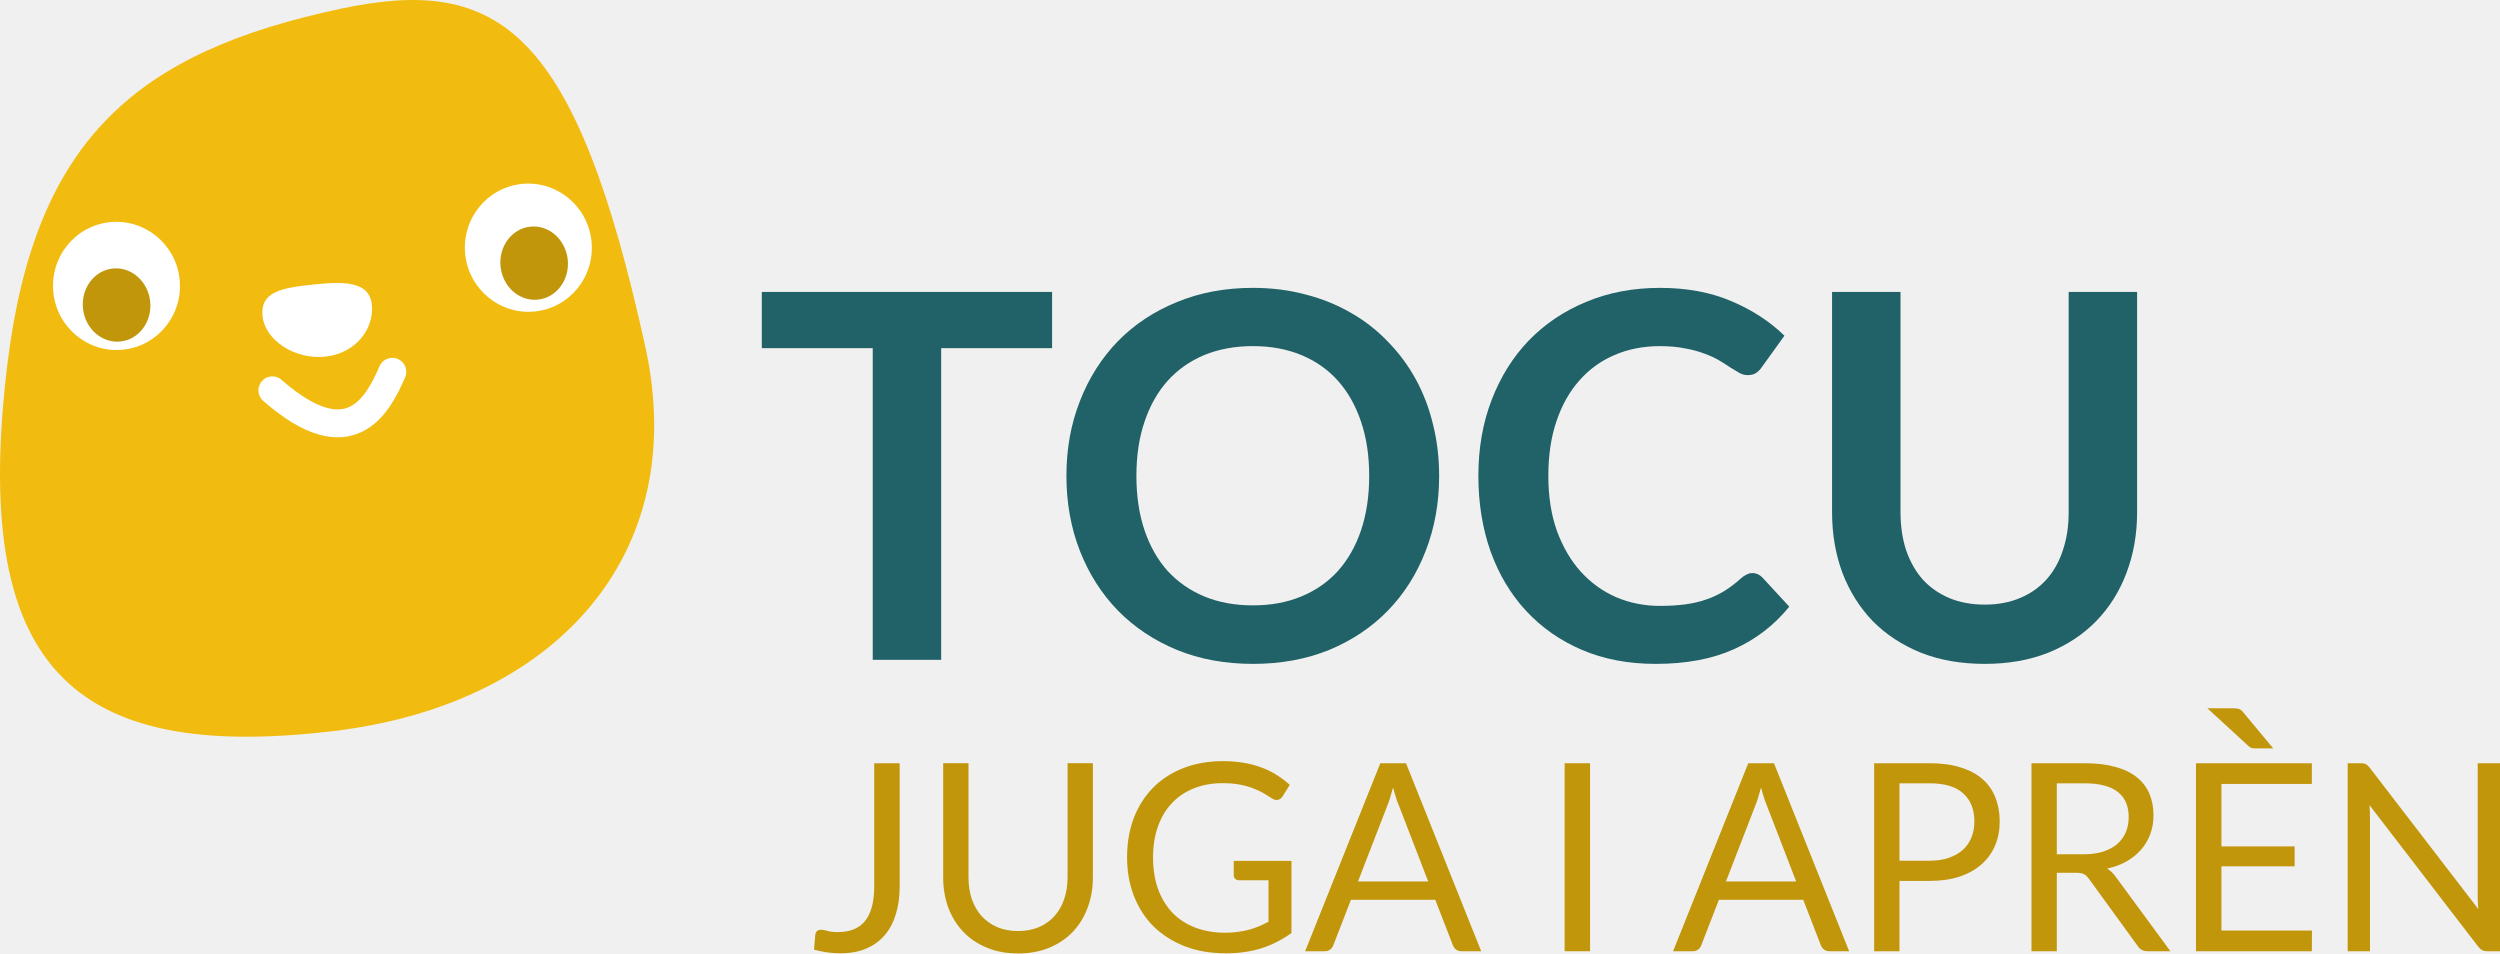
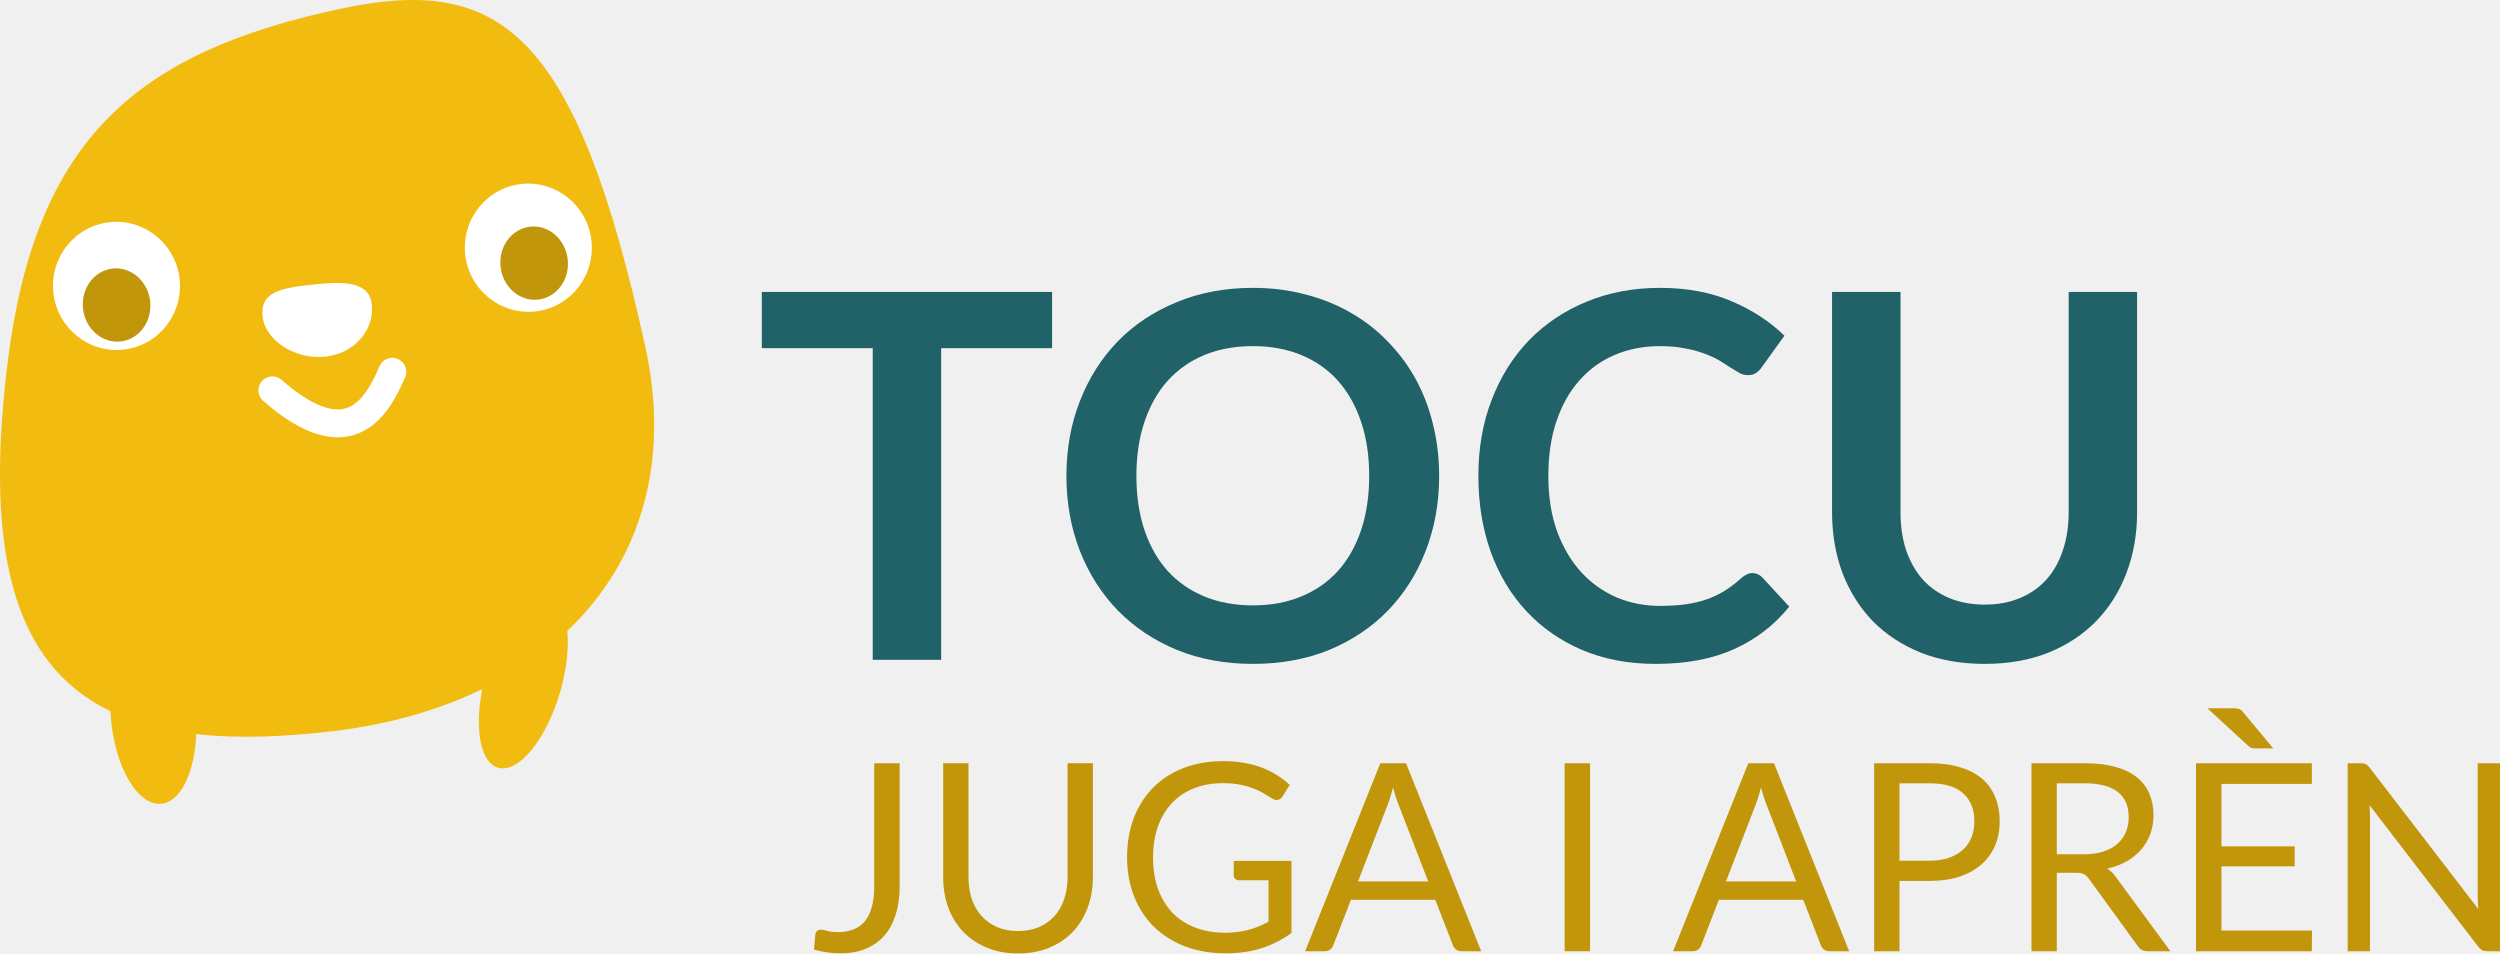
<svg xmlns="http://www.w3.org/2000/svg" width="93.045mm" height="35.486mm" viewBox="0 0 329.688 125.739" id="svg14271" version="1.1">
  <defs id="defs14273" />
  <g id="layer1" transform="translate(37.4399,-489.0415)">
    <g transform="matrix(0.5089886,0,0,0.5089886,-501.9606,386.3517)" style="font-style:normal;font-variant:normal;font-weight:bold;font-stretch:normal;font-size:131.834px;line-height:125%;font-family:Lato;-inkscape-font-specification:'Lato, Bold';text-align:start;letter-spacing:0px;word-spacing:0px;writing-mode:lr-tb;text-anchor:start;display:inline;fill:#8ed6dd;fill-opacity:1;stroke:none;stroke-width:1px;stroke-linecap:butt;stroke-linejoin:miter;stroke-opacity:1" id="text5254">
      <path d="m 1185.225,277.391 0,14.568 -28.74,0 0,80.748 -17.732,0 0,-80.748 -28.74,0 0,-14.568 75.211,0 z" style="font-style:normal;font-variant:normal;font-weight:bold;font-stretch:normal;font-size:131.834px;line-height:125%;font-family:Lato;-inkscape-font-specification:'Lato, Bold';text-align:start;writing-mode:lr-tb;text-anchor:start;fill:#206268;fill-opacity:1" id="path14210" />
      <path d="m 1285.507,325.049 q 0,10.481 -3.494,19.446 -3.428,8.899 -9.756,15.425 -6.328,6.526 -15.227,10.217 -8.899,3.625 -19.775,3.625 -10.81,0 -19.709,-3.625 -8.899,-3.691 -15.293,-10.217 -6.328,-6.526 -9.822,-15.425 -3.494,-8.965 -3.494,-19.446 0,-10.481 3.494,-19.38 3.494,-8.965 9.822,-15.491 6.394,-6.526 15.293,-10.151 8.899,-3.691 19.709,-3.691 7.251,0 13.645,1.714 6.394,1.648 11.733,4.746 5.339,3.032 9.558,7.449 4.285,4.351 7.251,9.756 2.966,5.405 4.482,11.733 1.582,6.328 1.582,13.315 z m -18.127,0 q 0,-7.844 -2.109,-14.04 -2.109,-6.262 -5.998,-10.613 -3.889,-4.351 -9.492,-6.658 -5.537,-2.307 -12.524,-2.307 -6.987,0 -12.59,2.307 -5.537,2.307 -9.492,6.658 -3.889,4.351 -5.998,10.613 -2.109,6.196 -2.109,14.04 0,7.844 2.109,14.106 2.109,6.196 5.998,10.547 3.955,4.285 9.492,6.592 5.603,2.307 12.59,2.307 6.987,0 12.524,-2.307 5.603,-2.307 9.492,-6.592 3.889,-4.351 5.998,-10.547 2.109,-6.262 2.109,-14.106 z" style="font-style:normal;font-variant:normal;font-weight:bold;font-stretch:normal;font-size:131.834px;line-height:125%;font-family:Lato;-inkscape-font-specification:'Lato, Bold';text-align:start;writing-mode:lr-tb;text-anchor:start;fill:#206268;fill-opacity:1" id="path14212" />
      <path d="m 1366.663,350.23 q 1.45,0 2.571,1.121 l 6.987,7.58 q -5.801,7.185 -14.304,11.008 -8.437,3.823 -20.302,3.823 -10.613,0 -19.116,-3.625 -8.437,-3.625 -14.436,-10.085 -5.998,-6.46 -9.228,-15.425 -3.164,-8.965 -3.164,-19.577 0,-10.744 3.428,-19.643 3.428,-8.965 9.624,-15.425 6.262,-6.46 14.897,-10.019 8.635,-3.625 19.116,-3.625 10.415,0 18.457,3.428 8.108,3.428 13.777,8.965 l -5.933,8.24 q -0.527,0.791 -1.384,1.384 -0.791,0.593 -2.241,0.593 -0.989,0 -2.043,-0.527 -1.055,-0.593 -2.307,-1.384 -1.252,-0.857 -2.9,-1.846 -1.648,-0.989 -3.823,-1.78 -2.175,-0.857 -5.076,-1.384 -2.834,-0.593 -6.592,-0.593 -6.394,0 -11.733,2.307 -5.273,2.241 -9.097,6.592 -3.823,4.285 -5.933,10.547 -2.109,6.196 -2.109,14.172 0,8.042 2.241,14.304 2.307,6.262 6.196,10.547 3.889,4.285 9.162,6.592 5.273,2.241 11.338,2.241 3.625,0 6.526,-0.396 2.966,-0.396 5.405,-1.252 2.505,-0.857 4.68,-2.175 2.241,-1.384 4.417,-3.362 0.659,-0.593 1.384,-0.923 0.725,-0.396 1.516,-0.396 z" style="font-style:normal;font-variant:normal;font-weight:bold;font-stretch:normal;font-size:131.834px;line-height:125%;font-family:Lato;-inkscape-font-specification:'Lato, Bold';text-align:start;writing-mode:lr-tb;text-anchor:start;fill:#206268;fill-opacity:1" id="path14214" />
      <path d="m 1426.86,358.403 q 5.141,0 9.162,-1.714 4.087,-1.714 6.855,-4.812 2.768,-3.098 4.219,-7.515 1.516,-4.416 1.516,-9.888 l 0,-57.084 17.732,0 0,57.084 q 0,8.503 -2.768,15.754 -2.703,7.185 -7.844,12.458 -5.076,5.207 -12.392,8.174 -7.317,2.9 -16.479,2.9 -9.228,0 -16.545,-2.9 -7.317,-2.966 -12.458,-8.174 -5.076,-5.273 -7.844,-12.458 -2.703,-7.251 -2.703,-15.754 l 0,-57.084 17.732,0 0,57.018 q 0,5.471 1.45,9.888 1.516,4.416 4.285,7.58 2.834,3.098 6.855,4.812 4.087,1.714 9.228,1.714 z" style="font-style:normal;font-variant:normal;font-weight:bold;font-stretch:normal;font-size:131.834px;line-height:125%;font-family:Lato;-inkscape-font-specification:'Lato, Bold';text-align:start;writing-mode:lr-tb;text-anchor:start;fill:#206268;fill-opacity:1" id="path14216" />
    </g>
    <g style="display:inline" transform="matrix(0.3735083,0,0,0.3735083,-338.4345,441.4818)" id="g14032">
      <path style="fill:#f1bc0f;fill-opacity:1" d="M 808.497,255.712 C 795.407,362.478 830.577,396.583 923.672,385.445 1001.302,376.157 1049.961,323.789 1033.692,249.726 1009.153,137.995 982.392,118.494 926.323,130.379 854.646,145.571 818.271,175.957 808.497,255.712 Z" id="path3763-1-8" />
      <ellipse transform="matrix(-0.9944058,0.1056271,0.1056251,0.994406,0,0)" style="fill:#ffffff" id="path3766-21-1" cx="-964.163" cy="318.414" rx="22.413" ry="22.632" />
      <path style="fill:#ffffff" d="m 898.551,238.975 c 0.912,8.587 11.527,15.407 22.181,14.275 10.654,-1.132 17.313,-9.787 16.401,-18.374 -0.912,-8.587 -10.582,-8.149 -21.236,-7.017 -10.654,1.132 -18.257,2.528 -17.345,11.116 z" id="path3827-8-3" />
      <path style="fill:none;stroke:#ffffff;stroke-width:9.849;stroke-linecap:round;stroke-miterlimit:1.3;stroke-opacity:1" d="m 944.377,258.608 c -5.116,11.655 -14.79,30.708 -42.353,6.549" id="path3902-2-3" />
      <ellipse transform="matrix(-0.9944058,0.1056271,0.1056251,0.994406,0,0)" style="fill:#ffffff" id="path3766-6-9-7" cx="-818.134" cy="316.473" rx="22.413" ry="22.632" />
      <ellipse transform="matrix(-0.9944059,0.1056261,0.105627,0.9944058,0,0)" style="fill:#c1960b;fill-opacity:1" id="path3766-2-2-8-9" cx="-817.457" cy="323.177" rx="11.927" ry="12.954" />
      <ellipse transform="matrix(-0.9944059,0.1056261,0.105627,0.9944058,0,0)" style="fill:#c1960b;fill-opacity:1" id="path3766-2-2-8-9-1" cx="-965.623" cy="324.045" rx="11.927" ry="12.954" />
    </g>
    <g transform="matrix(0.5089886,0,0,0.5089886,-501.9606,386.3517)" style="font-style:normal;font-variant:normal;font-weight:normal;font-stretch:normal;font-size:67.983px;line-height:125%;font-family:Lato;-inkscape-font-specification:'Lato, Normal';text-align:start;letter-spacing:0px;word-spacing:0px;writing-mode:lr-tb;text-anchor:start;display:inline;fill:#c1960b;fill-opacity:1;stroke:none;stroke-width:1px;stroke-linecap:butt;stroke-linejoin:miter;stroke-opacity:1" id="text4707-2-3-4">
      <path d="m 1145.731,431.386 q 0,4.079 -1.02,7.308 -0.986,3.229 -2.957,5.473 -1.938,2.209 -4.793,3.399 -2.855,1.19 -6.56,1.19 -3.365,0 -6.866,-0.952 l 0.34,-3.875 q 0.068,-0.578 0.408,-0.918 0.374,-0.374 1.122,-0.374 0.612,0 1.597,0.306 1.02,0.306 2.719,0.306 2.243,0 4.011,-0.68 1.768,-0.68 2.957,-2.107 1.19,-1.428 1.802,-3.637 0.646,-2.243 0.646,-5.303 l 0,-32.02 6.594,0 0,31.884 z" style="font-style:normal;font-variant:normal;font-weight:normal;font-stretch:normal;font-size:67.983px;line-height:125%;font-family:Lato;-inkscape-font-specification:'Lato, Normal';text-align:start;writing-mode:lr-tb;text-anchor:start;fill:#c1960b;fill-opacity:1" id="path14219" />
      <path d="m 1176.417,442.977 q 3.025,0 5.405,-1.02 2.379,-1.02 4.011,-2.855 1.666,-1.836 2.515,-4.385 0.884,-2.549 0.884,-5.609 l 0,-29.607 6.56,0 0,29.607 q 0,4.215 -1.36,7.818 -1.326,3.603 -3.841,6.254 -2.481,2.617 -6.085,4.113 -3.603,1.496 -8.09,1.496 -4.487,0 -8.09,-1.496 -3.603,-1.496 -6.118,-4.113 -2.515,-2.651 -3.875,-6.254 -1.326,-3.603 -1.326,-7.818 l 0,-29.607 6.56,0 0,29.573 q 0,3.059 0.85,5.609 0.884,2.549 2.515,4.385 1.666,1.836 4.045,2.889 2.413,1.02 5.439,1.02 z" style="font-style:normal;font-variant:normal;font-weight:normal;font-stretch:normal;font-size:67.983px;line-height:125%;font-family:Lato;-inkscape-font-specification:'Lato, Normal';text-align:start;writing-mode:lr-tb;text-anchor:start;fill:#c1960b;fill-opacity:1" id="path14221" />
      <path d="m 1247.243,443.487 q -3.671,2.651 -7.852,3.977 -4.147,1.292 -9.11,1.292 -5.88,0 -10.605,-1.802 -4.725,-1.836 -8.09,-5.099 -3.331,-3.297 -5.133,-7.886 -1.802,-4.589 -1.802,-10.095 0,-5.575 1.734,-10.163 1.768,-4.589 4.997,-7.852 3.229,-3.297 7.852,-5.099 4.623,-1.802 10.333,-1.802 2.889,0 5.371,0.442 2.481,0.408 4.589,1.224 2.107,0.782 3.909,1.938 1.802,1.122 3.365,2.549 l -1.87,2.991 q -0.442,0.68 -1.156,0.884 -0.68,0.17 -1.53,-0.34 -0.816,-0.476 -1.869,-1.156 -1.054,-0.68 -2.583,-1.292 -1.496,-0.646 -3.569,-1.088 -2.039,-0.442 -4.861,-0.442 -4.113,0 -7.444,1.36 -3.331,1.326 -5.676,3.841 -2.345,2.481 -3.603,6.05 -1.258,3.535 -1.258,7.954 0,4.589 1.292,8.226 1.326,3.603 3.739,6.152 2.447,2.515 5.915,3.841 3.467,1.326 7.784,1.326 1.7,0 3.161,-0.204 1.496,-0.204 2.855,-0.544 1.36,-0.374 2.617,-0.884 1.258,-0.544 2.549,-1.224 l 0,-10.741 -7.58,0 q -0.646,0 -1.054,-0.374 -0.374,-0.374 -0.374,-0.918 l 0,-3.739 14.956,0 0,18.695 0,0 z" style="font-style:normal;font-variant:normal;font-weight:normal;font-stretch:normal;font-size:67.983px;line-height:125%;font-family:Lato;-inkscape-font-specification:'Lato, Normal';text-align:start;writing-mode:lr-tb;text-anchor:start;fill:#c1960b;fill-opacity:1" id="path14223" />
      <path d="m 1296.405,448.212 -5.099,0 q -0.884,0 -1.428,-0.442 -0.544,-0.442 -0.816,-1.122 l -4.555,-11.761 -21.857,0 -4.555,11.761 q -0.204,0.612 -0.782,1.088 -0.578,0.476 -1.428,0.476 l -5.099,0 19.477,-48.71 6.662,0 19.477,48.71 z m -31.918,-18.083 18.185,0 -7.648,-19.817 q -0.374,-0.884 -0.748,-2.039 -0.34,-1.156 -0.714,-2.481 -0.34,1.326 -0.714,2.515 -0.34,1.156 -0.714,2.039 l -7.648,19.783 z" style="font-style:normal;font-variant:normal;font-weight:normal;font-stretch:normal;font-size:67.983px;line-height:125%;font-family:Lato;-inkscape-font-specification:'Lato, Normal';text-align:start;writing-mode:lr-tb;text-anchor:start;fill:#c1960b;fill-opacity:1" id="path14225" />
      <path d="m 1324.611,448.212 -6.594,0 0,-48.71 6.594,0 0,48.71 z" style="font-style:normal;font-variant:normal;font-weight:normal;font-stretch:normal;font-size:67.983px;line-height:125%;font-family:Lato;-inkscape-font-specification:'Lato, Normal';text-align:start;writing-mode:lr-tb;text-anchor:start;fill:#c1960b;fill-opacity:1" id="path14227" />
      <path d="m 1391.741,448.212 -5.099,0 q -0.884,0 -1.428,-0.442 -0.544,-0.442 -0.816,-1.122 l -4.555,-11.761 -21.857,0 -4.555,11.761 q -0.204,0.612 -0.782,1.088 -0.578,0.476 -1.428,0.476 l -5.099,0 19.477,-48.71 6.662,0 19.477,48.71 z m -31.918,-18.083 18.186,0 -7.648,-19.817 q -0.374,-0.884 -0.748,-2.039 -0.34,-1.156 -0.714,-2.481 -0.34,1.326 -0.714,2.515 -0.34,1.156 -0.714,2.039 l -7.648,19.783 z" style="font-style:normal;font-variant:normal;font-weight:normal;font-stretch:normal;font-size:67.983px;line-height:125%;font-family:Lato;-inkscape-font-specification:'Lato, Normal';text-align:start;writing-mode:lr-tb;text-anchor:start;fill:#c1960b;fill-opacity:1" id="path14229" />
      <path d="m 1404.775,429.993 0,18.219 -6.56,0 0,-48.71 14.378,0 q 4.623,0 8.022,1.088 3.433,1.054 5.676,3.025 2.244,1.972 3.331,4.759 1.122,2.787 1.122,6.22 0,3.399 -1.19,6.22 -1.19,2.821 -3.501,4.861 -2.277,2.039 -5.677,3.195 -3.365,1.122 -7.784,1.122 l -7.818,0 z m 0,-5.235 7.818,0 q 2.821,0 4.963,-0.748 2.175,-0.748 3.637,-2.073 1.496,-1.36 2.243,-3.229 0.748,-1.87 0.748,-4.113 0,-4.657 -2.889,-7.274 -2.855,-2.617 -8.702,-2.617 l -7.818,0 0,20.055 z" style="font-style:normal;font-variant:normal;font-weight:normal;font-stretch:normal;font-size:67.983px;line-height:125%;font-family:Lato;-inkscape-font-specification:'Lato, Normal';text-align:start;writing-mode:lr-tb;text-anchor:start;fill:#c1960b;fill-opacity:1" id="path14231" />
      <path d="m 1445.538,427.885 0,20.327 -6.56,0 0,-48.71 13.767,0 q 4.623,0 7.988,0.952 3.365,0.918 5.541,2.685 2.209,1.768 3.263,4.283 1.054,2.481 1.054,5.575 0,2.583 -0.816,4.827 -0.816,2.243 -2.379,4.045 -1.53,1.768 -3.773,3.059 -2.209,1.258 -5.031,1.87 1.292,0.816 2.175,2.073 l 14.208,19.341 -5.846,0 q -1.802,0 -2.651,-1.394 l -12.645,-17.404 q -0.578,-0.816 -1.258,-1.156 -0.646,-0.374 -2.039,-0.374 l -4.997,0 z m 0,-4.793 6.934,0 q 2.855,0 5.031,-0.68 2.209,-0.714 3.671,-1.972 1.496,-1.292 2.243,-3.059 0.748,-1.768 0.748,-3.909 0,-4.351 -2.855,-6.56 -2.855,-2.209 -8.566,-2.209 l -7.206,0 0,18.389 z" style="font-style:normal;font-variant:normal;font-weight:normal;font-stretch:normal;font-size:67.983px;line-height:125%;font-family:Lato;-inkscape-font-specification:'Lato, Normal';text-align:start;writing-mode:lr-tb;text-anchor:start;fill:#c1960b;fill-opacity:1" id="path14233" />
      <path d="m 1481.6,448.212 0,0 z m 30.015,-48.71 0,5.371 -23.42,0 0,16.18 18.967,0 0,5.167 -18.967,0 0,16.622 23.454,0 -0.034,5.371 -30.015,0 0,-48.71 30.015,0 z m -20.599,-14.242 q 1.122,0 1.7,0.17 0.578,0.17 1.156,0.918 l 7.75,9.314 -4.351,0 q -0.748,0 -1.19,-0.068 -0.408,-0.102 -0.918,-0.578 l -10.605,-9.756 6.458,0 z" style="font-style:normal;font-variant:normal;font-weight:normal;font-stretch:normal;font-size:67.983px;line-height:125%;font-family:Lato;-inkscape-font-specification:'Lato, Normal';text-align:start;writing-mode:lr-tb;text-anchor:start;fill:#c1960b;fill-opacity:1" id="path14235" />
      <path d="m 1524.302,399.502 q 0.442,0 0.748,0.068 0.306,0.034 0.544,0.17 0.238,0.102 0.476,0.34 0.238,0.204 0.51,0.544 l 28.179,36.677 q -0.068,-0.884 -0.136,-1.7 -0.034,-0.85 -0.034,-1.598 l 0,-34.501 5.779,0 0,48.71 -3.297,0 q -0.782,0 -1.326,-0.272 -0.51,-0.272 -1.02,-0.918 l -28.179,-36.677 q 0.068,0.85 0.102,1.666 0.034,0.816 0.034,1.496 l 0,34.705 -5.779,0 0,-48.71 3.399,0 0,0 z" style="font-style:normal;font-variant:normal;font-weight:normal;font-stretch:normal;font-size:67.983px;line-height:125%;font-family:Lato;-inkscape-font-specification:'Lato, Normal';text-align:start;writing-mode:lr-tb;text-anchor:start;fill:#c1960b;fill-opacity:1" id="path14237" />
    </g>
+     <ellipse style="color:#000000;clip-rule:nonzero;display:inline;overflow:visible;visibility:visible;opacity:1;isolation:auto;mix-blend-mode:normal;color-interpolation:sRGB;color-interpolation-filters:linearRGB;solid-color:#000000;solid-opacity:1;fill:#f1bc0f;fill-opacity:1;fill-rule:nonzero;stroke:none;stroke-width:1;stroke-linecap:round;stroke-linejoin:miter;stroke-miterlimit:4;stroke-dasharray:none;stroke-dashoffset:0;stroke-opacity:1;color-rendering:auto;image-rendering:auto;shape-rendering:auto;text-rendering:auto;enable-background:accumulate" id="path6680-4" cx="-68.166" cy="579.546" rx="5.609" ry="11.794" transform="matrix(0.9961699,-0.08743814,0.08743814,0.9961699,0,0)" />
+     <ellipse style="color:#000000;clip-rule:nonzero;display:inline;overflow:visible;visibility:visible;opacity:1;isolation:auto;mix-blend-mode:normal;color-interpolation:sRGB;color-interpolation-filters:linearRGB;solid-color:#000000;solid-opacity:1;fill:#f1bc0f;fill-opacity:1;fill-rule:nonzero;stroke:none;stroke-width:1;stroke-linecap:round;stroke-linejoin:miter;stroke-miterlimit:4;stroke-dasharray:none;stroke-dashoffset:0;stroke-opacity:1;color-rendering:auto;image-rendering:auto;shape-rendering:auto;text-rendering:auto;enable-background:accumulate" id="path6680-1-8" cx="193.715" cy="546.513" rx="5.034" ry="11.794" transform="matrix(0.9593344,0.2822719,-0.2822719,0.9593344,0,0)" />
  </g>
</svg>
